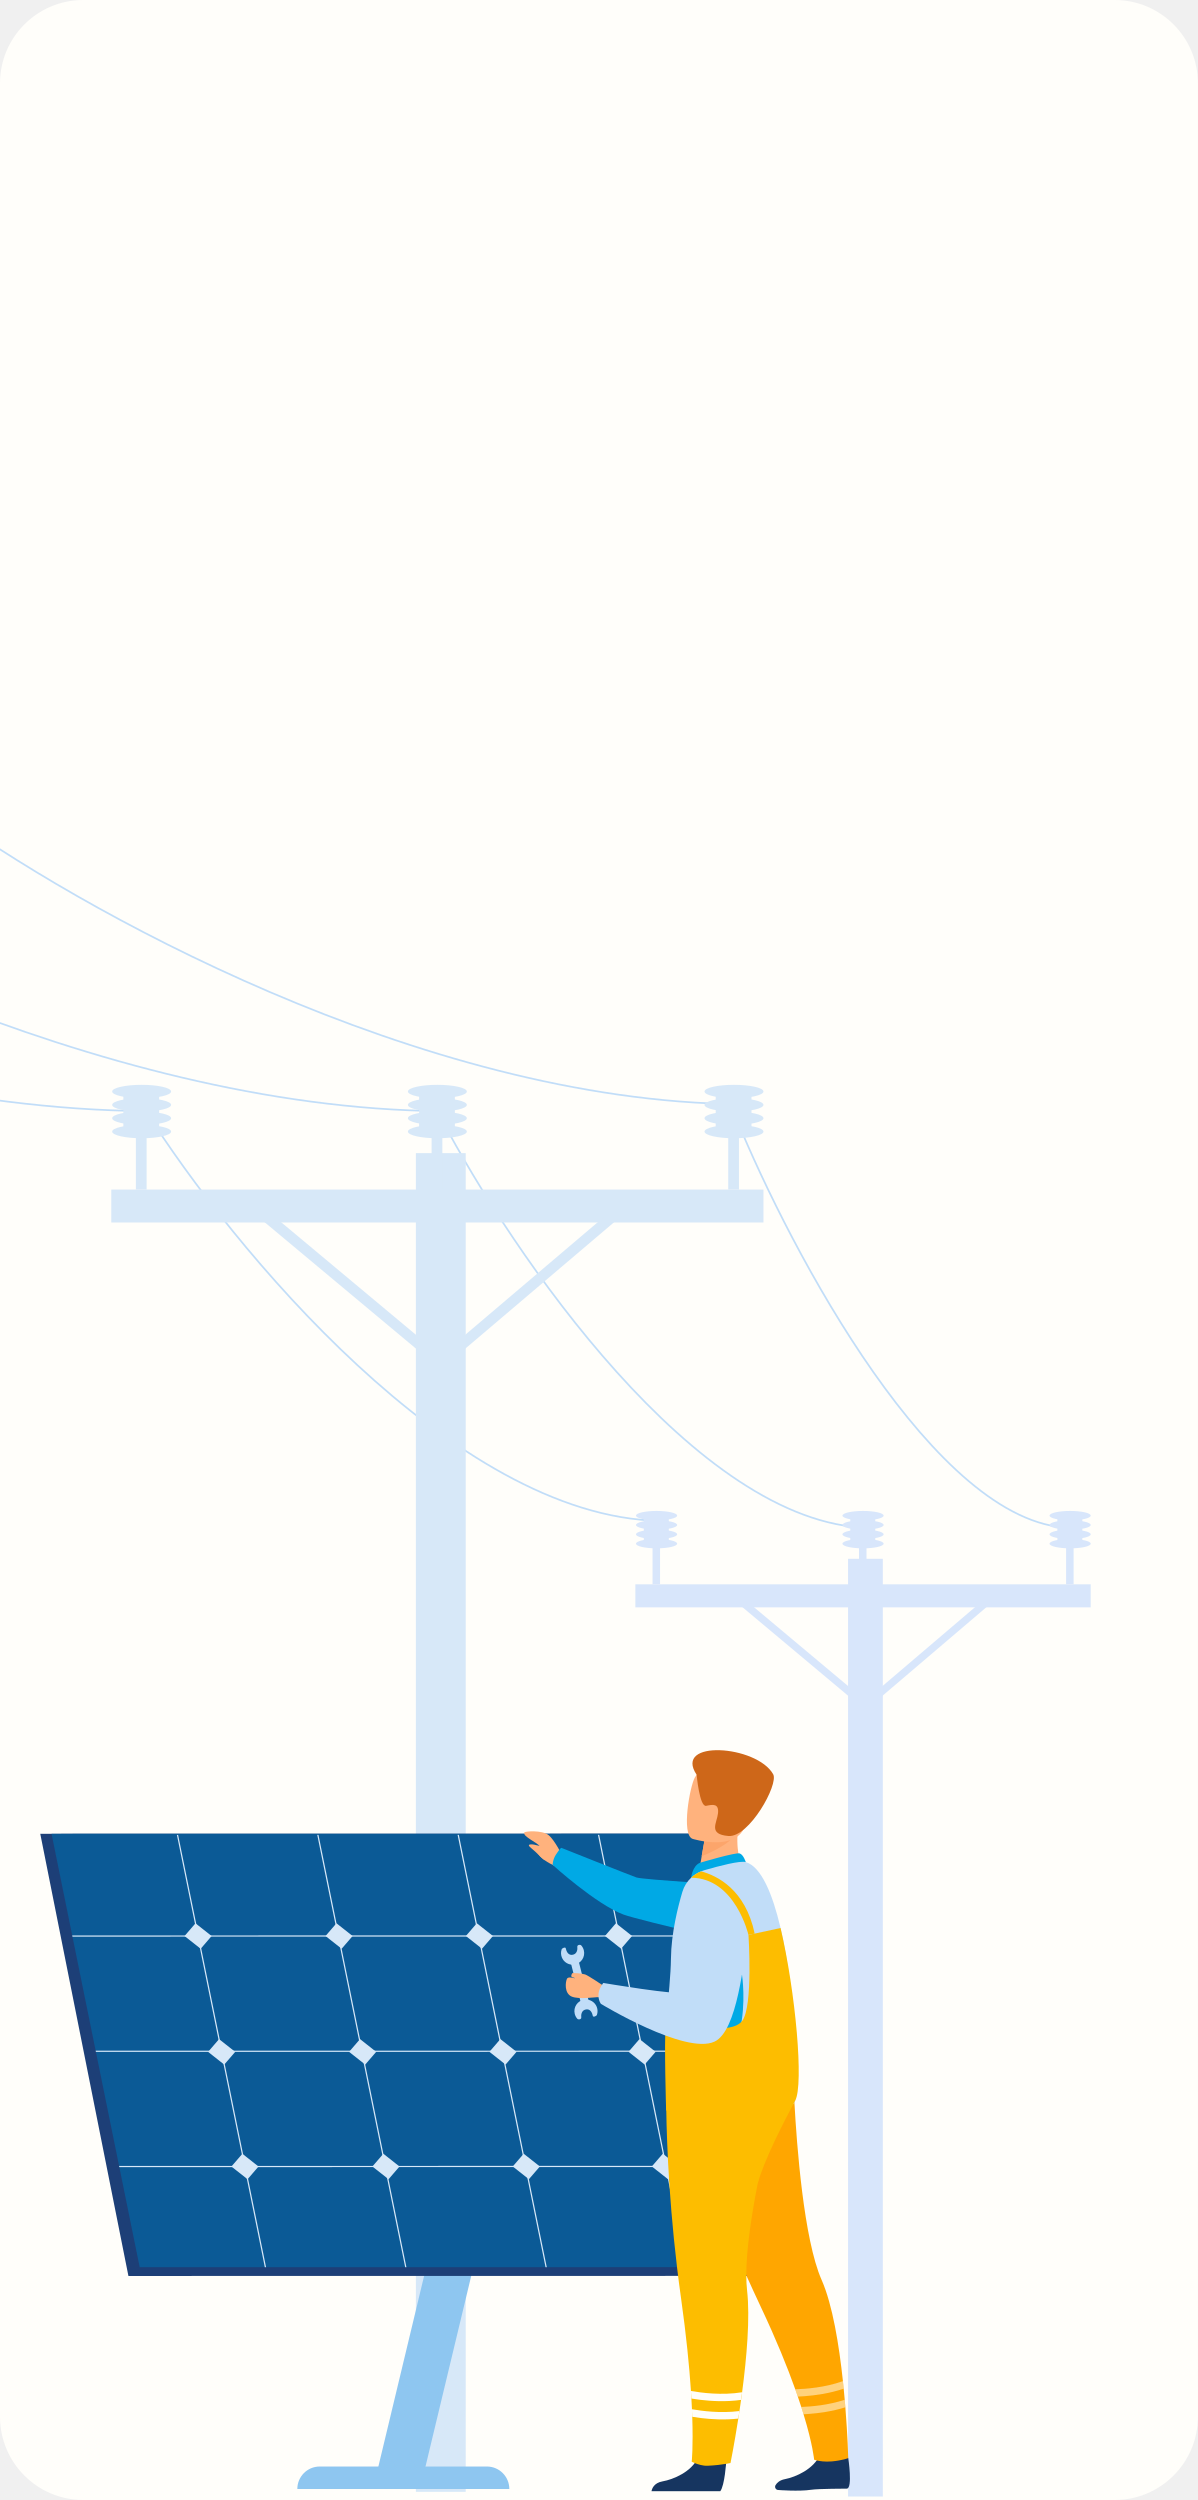
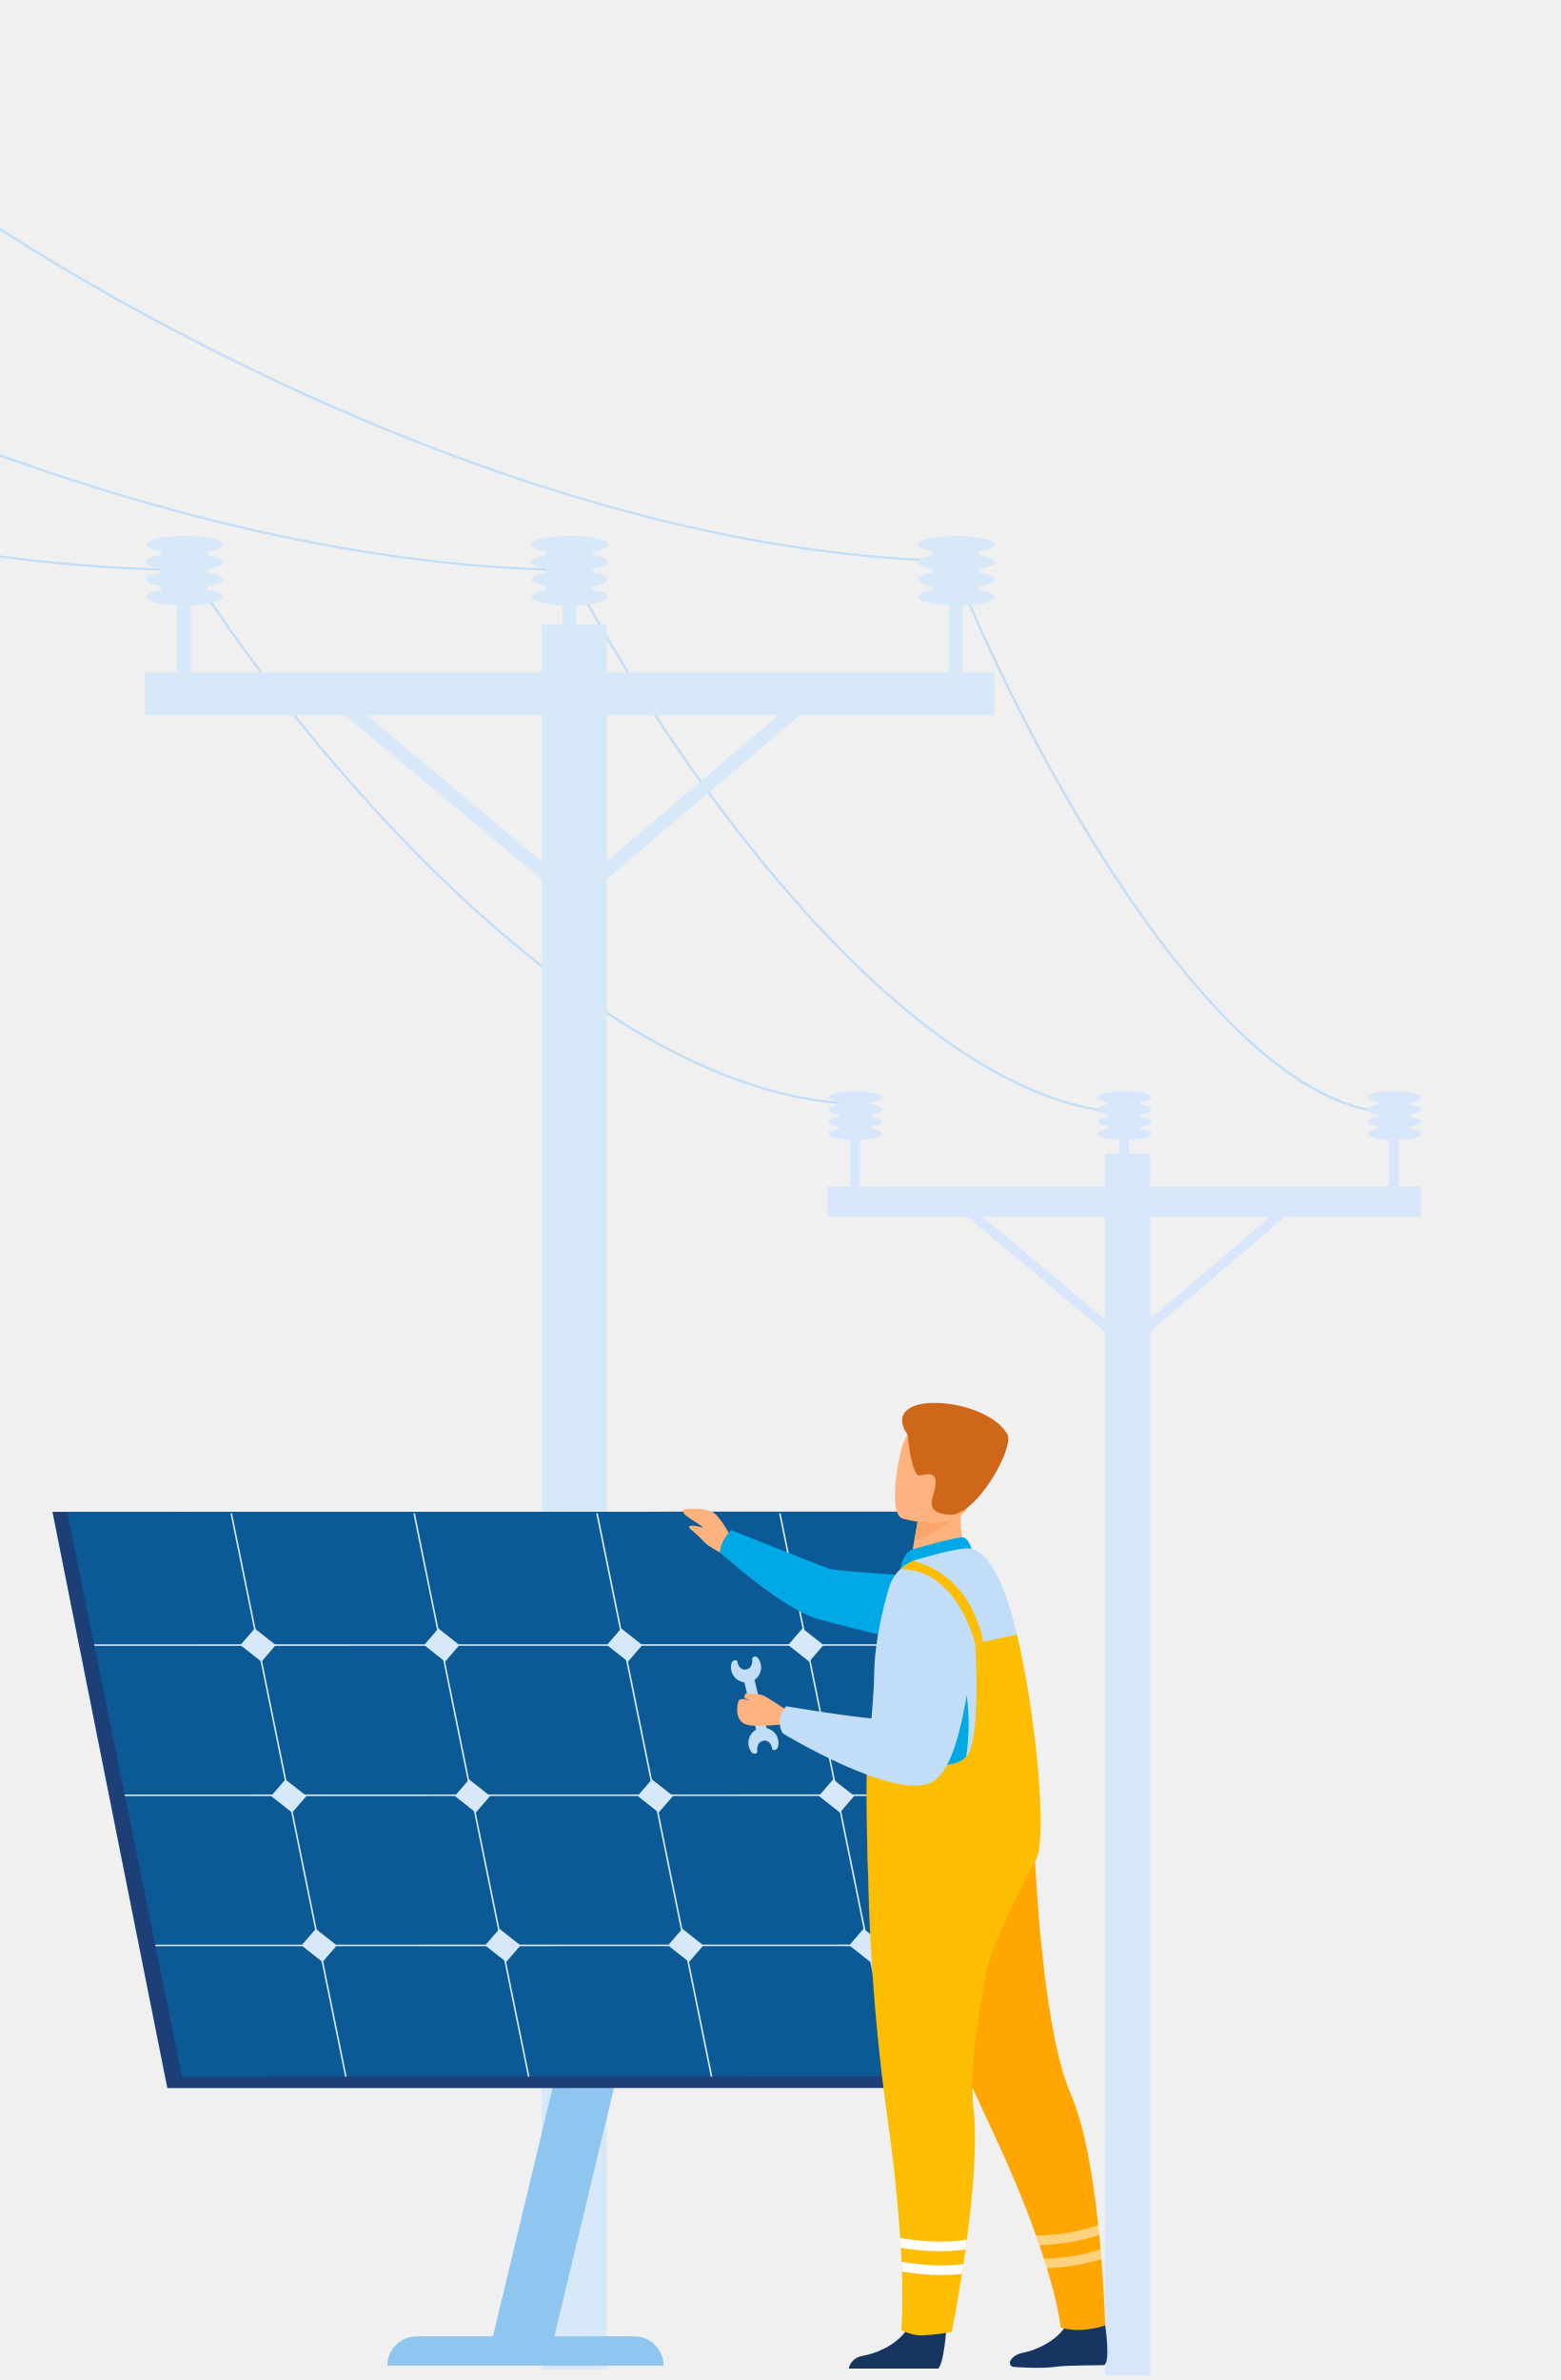
- <svg xmlns="http://www.w3.org/2000/svg" width="345" height="720" viewBox="0 0 345 720" fill="none">
-   <g clip-path="url(#clip0_1172_14686)">
-     <rect width="345" height="720" rx="24" fill="#FFFEFA" />
-     <g clip-path="url(#clip1_1172_14686)">
-       <path d="M-221 235C-177.333 263 -63.6 319.2 42 320" stroke="#C1DDF8" stroke-width="0.5" />
-       <path d="M42 320C66.573 358.871 130.575 436.889 190 438" stroke="#C1DDF8" stroke-width="0.5" />
-       <path d="M127 322C147.422 360.871 200.613 438.889 250 440" stroke="#C1DDF8" stroke-width="0.5" />
-       <path d="M212 322C227.939 360.871 269.454 438.889 308 440" stroke="#C1DDF8" stroke-width="0.5" />
-       <path d="M-120 235C-78.99 263 27.824 319.2 127 320" stroke="#C1DDF8" stroke-width="0.5" />
-       <path d="M-17 233C21.188 261 120.65 317.2 213 318" stroke="#C1DDF8" stroke-width="0.5" />
-       <path d="M134.128 332.104H119.775V717.651H134.128V332.104Z" fill="#D7E8F8" />
-       <path d="M219.876 342.6H32.047V352.079H219.876V342.6Z" fill="#D7E8F8" />
-       <path d="M42.227 321.611H39.131V342.6H42.227V321.611Z" fill="#D7E8F8" />
-       <path d="M32.306 325.894C32.306 324.832 36.106 323.971 40.792 323.971C45.478 323.971 49.279 324.832 49.279 325.894C49.279 326.956 45.478 327.818 40.792 327.818C36.106 327.818 32.306 326.956 32.306 325.894Z" fill="#D7E8F8" />
-       <path d="M32.306 322.048C32.306 320.986 36.106 320.125 40.792 320.125C45.478 320.125 49.279 320.986 49.279 322.048C49.279 323.11 45.478 323.971 40.792 323.971C36.106 323.971 32.306 323.11 32.306 322.048Z" fill="#D7E8F8" />
-       <path d="M40.792 320.125C45.479 320.125 49.279 319.264 49.279 318.202C49.279 317.14 45.479 316.279 40.792 316.279C36.105 316.279 32.306 317.14 32.306 318.202C32.306 319.264 36.105 320.125 40.792 320.125Z" fill="#D7E8F8" />
-       <path d="M32.306 314.352C32.306 313.29 36.106 312.429 40.792 312.429C45.478 312.429 49.279 313.29 49.279 314.352C49.279 315.414 45.478 316.275 40.792 316.275C36.106 316.275 32.306 315.414 32.306 314.352Z" fill="#D7E8F8" />
-       <path d="M45.826 313.488H35.529V326.577H45.826V313.488Z" fill="#D7E8F8" />
-       <path d="M127.398 321.611H124.302V342.6H127.398V321.611Z" fill="#D7E8F8" />
-       <path d="M117.474 325.894C117.474 324.832 121.274 323.971 125.96 323.971C130.646 323.971 134.447 324.832 134.447 325.894C134.447 326.956 130.646 327.818 125.96 327.818C121.274 327.818 117.474 326.956 117.474 325.894Z" fill="#D7E8F8" />
-       <path d="M117.474 322.048C117.474 320.986 121.274 320.125 125.96 320.125C130.646 320.125 134.447 320.986 134.447 322.048C134.447 323.11 130.646 323.971 125.96 323.971C121.274 323.971 117.474 323.11 117.474 322.048Z" fill="#D7E8F8" />
-       <path d="M125.963 320.125C130.65 320.125 134.45 319.264 134.45 318.202C134.45 317.14 130.65 316.279 125.963 316.279C121.276 316.279 117.477 317.14 117.477 318.202C117.477 319.264 121.276 320.125 125.963 320.125Z" fill="#D7E8F8" />
-       <path d="M117.474 314.352C117.474 313.29 121.274 312.429 125.96 312.429C130.646 312.429 134.447 313.29 134.447 314.352C134.447 315.414 130.646 316.275 125.96 316.275C121.274 316.275 117.474 315.414 117.474 314.352Z" fill="#D7E8F8" />
-       <path d="M130.997 313.488H120.7V326.577H130.997V313.488Z" fill="#D7E8F8" />
-       <path d="M212.824 321.611H209.728V342.6H212.824V321.611Z" fill="#D7E8F8" />
-       <path d="M202.903 325.894C202.903 324.832 206.703 323.971 211.389 323.971C216.076 323.971 219.876 324.832 219.876 325.894C219.876 326.956 216.076 327.818 211.389 327.818C206.703 327.818 202.903 326.956 202.903 325.894Z" fill="#D7E8F8" />
-       <path d="M202.903 322.048C202.903 320.986 206.703 320.125 211.389 320.125C216.076 320.125 219.876 320.986 219.876 322.048C219.876 323.11 216.076 323.971 211.389 323.971C206.703 323.971 202.903 323.11 202.903 322.048Z" fill="#D7E8F8" />
-       <path d="M202.903 318.202C202.903 317.14 206.703 316.279 211.389 316.279C216.076 316.279 219.876 317.14 219.876 318.202C219.876 319.264 216.076 320.125 211.389 320.125C206.703 320.125 202.903 319.264 202.903 318.202Z" fill="#D7E8F8" />
-       <path d="M202.903 314.352C202.903 313.29 206.703 312.429 211.389 312.429C216.076 312.429 219.876 313.29 219.876 314.352C219.876 315.414 216.076 316.275 211.389 316.275C206.703 316.275 202.903 315.414 202.903 314.352Z" fill="#D7E8F8" />
-       <path d="M216.423 313.488H206.126V326.577H216.423V313.488Z" fill="#D7E8F8" />
-       <path d="M126.961 394.388L73.747 349.942L75.71 347.607L126.945 390.401L179.005 346.178L180.985 348.497L126.961 394.388Z" fill="#D7E8F8" />
-       <path d="M254.256 448.932H244.236V719H254.256V448.932Z" fill="#D8E6FB" />
-       <path d="M314.12 456.28H182.987V462.92H314.12V456.28Z" fill="#D8E6FB" />
-       <path d="M190.093 441.58H187.932V456.283H190.093V441.58Z" fill="#D8E6FB" />
-       <path d="M189.092 445.924C192.366 445.924 195.019 445.322 195.019 444.578C195.019 443.835 192.366 443.232 189.092 443.232C185.819 443.232 183.166 443.835 183.166 444.578C183.166 445.322 185.819 445.924 189.092 445.924Z" fill="#D8E6FB" />
-       <path d="M183.166 441.886C183.166 441.143 185.818 440.541 189.092 440.541C192.367 440.541 195.019 441.143 195.019 441.886C195.019 442.63 192.367 443.232 189.092 443.232C185.818 443.232 183.166 442.63 183.166 441.886Z" fill="#D8E6FB" />
-       <path d="M183.166 439.192C183.166 438.448 185.818 437.846 189.092 437.846C192.367 437.846 195.019 438.448 195.019 439.192C195.019 439.935 192.367 440.537 189.092 440.537C185.818 440.537 183.166 439.935 183.166 439.192Z" fill="#D8E6FB" />
-       <path d="M183.166 436.497C183.166 435.753 185.818 435.151 189.092 435.151C192.367 435.151 195.019 435.753 195.019 436.497C195.019 437.24 192.367 437.842 189.092 437.842C185.818 437.842 183.166 437.24 183.166 436.497Z" fill="#D8E6FB" />
-       <path d="M192.609 435.891H185.42V445.06H192.609V435.891Z" fill="#D8E6FB" />
-       <path d="M249.556 441.58H247.395V456.283H249.556V441.58Z" fill="#D8E6FB" />
-       <path d="M242.629 444.578C242.629 443.835 245.281 443.232 248.555 443.232C251.829 443.232 254.482 443.835 254.482 444.578C254.482 445.321 251.829 445.924 248.555 445.924C245.281 445.924 242.629 445.321 242.629 444.578Z" fill="#D8E6FB" />
-       <path d="M242.629 441.886C242.629 441.143 245.281 440.541 248.555 440.541C251.829 440.541 254.482 441.143 254.482 441.886C254.482 442.63 251.829 443.232 248.555 443.232C245.281 443.232 242.629 442.63 242.629 441.886Z" fill="#D8E6FB" />
-       <path d="M242.629 439.192C242.629 438.448 245.281 437.846 248.555 437.846C251.829 437.846 254.482 438.448 254.482 439.192C254.482 439.935 251.829 440.537 248.555 440.537C245.281 440.537 242.629 439.935 242.629 439.192Z" fill="#D8E6FB" />
-       <path d="M242.629 436.497C242.629 435.753 245.281 435.151 248.555 435.151C251.829 435.151 254.482 435.753 254.482 436.497C254.482 437.24 251.829 437.842 248.555 437.842C245.281 437.842 242.629 437.24 242.629 436.497Z" fill="#D8E6FB" />
-       <path d="M252.072 435.891H244.883V445.06H252.072V435.891Z" fill="#D8E6FB" />
-       <path d="M309.198 441.58H307.036V456.283H309.198V441.58Z" fill="#D8E6FB" />
-       <path d="M302.27 444.578C302.27 443.835 304.923 443.232 308.197 443.232C311.471 443.232 314.123 443.835 314.123 444.578C314.123 445.321 311.471 445.924 308.197 445.924C304.923 445.924 302.27 445.321 302.27 444.578Z" fill="#D8E6FB" />
-       <path d="M302.27 441.886C302.27 441.143 304.923 440.541 308.197 440.541C311.471 440.541 314.123 441.143 314.123 441.886C314.123 442.63 311.471 443.232 308.197 443.232C304.923 443.232 302.27 442.63 302.27 441.886Z" fill="#D8E6FB" />
-       <path d="M302.27 439.192C302.27 438.448 304.923 437.846 308.197 437.846C311.471 437.846 314.123 438.448 314.123 439.192C314.123 439.935 311.471 440.537 308.197 440.537C304.923 440.537 302.27 439.935 302.27 439.192Z" fill="#D8E6FB" />
-       <path d="M302.27 436.497C302.27 435.753 304.923 435.151 308.197 435.151C311.471 435.151 314.123 435.753 314.123 436.497C314.123 437.24 311.471 437.842 308.197 437.842C304.923 437.842 302.27 437.24 302.27 436.497Z" fill="#D8E6FB" />
-       <path d="M311.713 435.891H304.524V445.06H311.713V435.891Z" fill="#D8E6FB" />
-       <path d="M249.254 492.561L212.1 461.424L213.471 459.788L249.241 489.768L285.587 458.79L286.971 460.413L249.254 492.561Z" fill="#D8E6FB" />
-       <path d="M108.127 713.875L121.74 713.706L153.537 581.158L139.924 581.327L108.127 713.875Z" fill="#8EC6F0" />
-       <path d="M85.632 716.825H146.686C146.686 713.25 143.791 710.354 140.218 710.354H92.098C88.524 710.354 85.629 713.25 85.629 716.825H85.632Z" fill="#8EC6F0" />
-       <path d="M226.674 655.456L220.808 626.041L220.795 625.98L201.281 528.1L11.594 528.126L36.986 655.482L73.017 655.475H73.355L113.677 655.472H113.802L153.948 655.466H154.223L194.28 655.459H194.644L226.674 655.456Z" fill="#1D3F77" />
-       <path d="M229.922 652.937L40.235 652.962L14.846 528.126L204.53 528.1L229.922 652.937Z" fill="#0B5A96" />
-       <path d="M76.629 652.959H76.266L50.944 528.458H51.304L76.629 652.959Z" fill="#D7E8F8" />
-       <path d="M117.05 652.953H116.687L91.365 528.451H91.728L117.05 652.953Z" fill="#D7E8F8" />
-       <path d="M157.471 652.946H157.108L131.785 528.445H132.149L157.471 652.946Z" fill="#D7E8F8" />
-       <path d="M197.892 652.943H197.529L172.206 528.442H172.57L197.892 652.943Z" fill="#D7E8F8" />
-       <path d="M210.555 557.726L20.871 557.755L20.801 557.413L210.485 557.385L210.555 557.726Z" fill="#D7E8F8" />
-       <path d="M217.307 590.917L27.62 590.943L27.553 590.601L217.237 590.576L217.307 590.917Z" fill="#D7E8F8" />
-       <path d="M224.056 624.105L34.372 624.134L34.302 623.793L223.986 623.764L224.056 624.105Z" fill="#D7E8F8" />
-       <path d="M57.795 561.247L53.143 557.579L56.3 553.908L60.951 557.576L57.795 561.247Z" fill="#D7E8F8" />
-       <path d="M64.579 594.607L59.928 590.939L63.087 587.269L67.738 590.936L64.579 594.607Z" fill="#D7E8F8" />
-       <path d="M98.397 561.24L93.746 557.573L96.902 553.902L101.553 557.573L98.397 561.24Z" fill="#D7E8F8" />
-       <path d="M105.181 594.601L100.53 590.933L103.689 587.262L108.341 590.933L105.181 594.601Z" fill="#D7E8F8" />
-       <path d="M138.818 561.237L134.167 557.566L137.323 553.896L141.974 557.566L138.818 561.237Z" fill="#D7E8F8" />
-       <path d="M178.876 561.231L174.224 557.56L177.384 553.892L182.035 557.56L178.876 561.231Z" fill="#D7E8F8" />
-       <path d="M71.296 627.626L66.644 623.959L69.801 620.288L74.452 623.955L71.296 627.626Z" fill="#D7E8F8" />
-       <path d="M111.899 627.62L107.247 623.952L110.407 620.281L115.055 623.952L111.899 627.62Z" fill="#D7E8F8" />
-       <path d="M152.319 627.616L147.668 623.946L150.827 620.275L155.479 623.946L152.319 627.616Z" fill="#D7E8F8" />
-       <path d="M192.377 627.61L187.726 623.939L190.885 620.272L195.536 623.939L192.377 627.61Z" fill="#D7E8F8" />
-       <path d="M185.66 594.591L181.008 590.92L184.168 587.253L188.819 590.92L185.66 594.591Z" fill="#D7E8F8" />
-       <path d="M145.602 594.598L140.951 590.927L144.11 587.256L148.762 590.927L145.602 594.598Z" fill="#D7E8F8" />
-       <path d="M166.591 564.545L164.349 565.108L167.332 576.996L169.574 576.433L166.591 564.545Z" fill="#C1DDF8" />
-       <path d="M166.267 560.644C166.267 560.644 166.267 560.644 166.267 560.654C166.379 561.572 166.114 562.558 165.247 562.883C164.09 563.317 163.305 562.564 163.012 561.397C163.012 561.39 162.939 561.1 162.935 561.094C162.837 560.686 161.893 561.02 161.756 561.416C161.51 562.127 161.504 562.934 161.804 563.712C162.352 565.135 163.838 566.012 165.349 565.804C167.354 565.53 168.62 563.594 168.142 561.687C168.008 561.154 167.753 560.682 167.415 560.3C167.086 559.926 166.2 560.15 166.267 560.644Z" fill="#C1DDF8" />
-       <path d="M167.405 581.053V581.043C167.294 580.125 167.558 579.139 168.422 578.814C169.579 578.38 170.364 579.133 170.657 580.3C170.657 580.306 170.73 580.597 170.733 580.603C170.832 581.011 171.776 580.676 171.913 580.281C172.158 579.57 172.165 578.763 171.865 577.984C171.317 576.562 169.831 575.685 168.32 575.892C166.315 576.167 165.049 578.102 165.527 580.01C165.661 580.542 165.916 581.014 166.254 581.397C166.583 581.77 167.469 581.547 167.402 581.053H167.405Z" fill="#C1DDF8" />
-       <path d="M162.068 534.667C162.068 534.667 159.798 529.95 157.956 528.486C156.113 527.022 151.194 527.38 151.006 527.753C150.422 528.914 154.953 530.719 155.475 531.784C155.998 532.849 153.827 532.741 155.495 534.591C156.904 536.153 160.273 537.643 160.273 537.643L162.068 534.664V534.667Z" fill="#FFB27D" />
-       <path d="M160.108 534.128C161.303 532.269 161.657 532.173 161.657 532.173C161.657 532.173 181.4 540.051 183.285 540.708C185.169 541.365 213.338 543.023 213.338 543.023L221.837 561.716C221.837 561.716 184.298 553.152 179.558 551.392C171.722 548.483 159.154 537.088 159.154 537.088C159.154 537.088 159.167 535.586 160.104 534.128H160.108Z" fill="#00A9E5" />
-       <path d="M157.152 533.296C157.13 533.273 157.879 532.282 156.916 531.143C156.209 530.304 156.053 531.902 154.844 531.5C153.84 531.168 151.146 530.767 152.89 532.173C154.494 533.468 156.078 535.206 156.671 535.611C157.264 536.016 157.152 533.299 157.152 533.299V533.296Z" fill="#FFB27D" />
-       <path d="M209.155 708.906C209.155 708.906 208.725 715.84 207.437 717.469H187.633C187.757 716.777 188.318 715.071 190.796 714.637C193.926 714.092 199.164 711.894 201.058 707.755C203.054 703.401 209.155 708.903 209.155 708.903V708.906Z" fill="#163560" />
-       <path d="M244.3 707.939C244.3 707.939 245.607 716.57 243.911 716.726C243.685 716.745 235.753 716.732 233.598 717.055C230.075 717.581 224.2 717.122 224.2 717.122C223.463 717.153 222.982 716.356 223.358 715.721C223.769 715.026 224.554 714.283 226.049 713.996C229.167 713.396 234.366 711.103 236.187 706.935C238.103 702.55 244.303 707.939 244.303 707.939H244.3Z" fill="#163560" />
-       <path d="M244.297 707.939C244.297 707.939 242.464 708.641 239.556 708.887C237.602 709.053 236.062 708.807 235.208 708.609C234.73 708.498 234.468 708.402 234.468 708.402C234.468 708.402 234.133 704.189 231.42 695.307C231.216 694.637 230.996 693.935 230.764 693.208C230.458 692.258 230.129 691.259 229.769 690.216C229.533 689.534 229.291 688.836 229.033 688.115C226.779 681.768 223.588 673.871 219.092 664.338C217.607 661.181 216.217 658.167 214.929 655.297C203.838 630.621 199.843 616.633 199.843 616.633L200.328 616.342L220.001 604.622L223.307 602.654H223.31L228.516 599.551C228.516 599.551 228.589 601.777 228.787 605.387C228.787 605.438 228.79 605.486 228.794 605.54C229.45 617.656 231.468 644.925 236.63 656.63C239.773 663.745 241.651 675.377 242.76 685.761C242.837 686.491 242.913 687.222 242.983 687.936C243.092 689.02 243.191 690.086 243.28 691.125C243.347 691.862 243.407 692.589 243.462 693.297C244.134 701.688 244.297 707.936 244.297 707.936V707.939Z" fill="#FFA600" />
-       <path d="M224.305 602.689C224.305 602.689 223.976 603.879 223.447 605.936C222.268 610.49 220.087 619.296 218.225 628.819C216.424 638.049 214.919 647.952 214.932 655.3C214.935 656.863 215.005 658.311 215.155 659.612C216.061 667.448 215.047 678.984 213.727 688.973C213.628 689.713 213.526 690.443 213.427 691.167C213.274 692.264 213.118 693.339 212.962 694.379C212.85 695.122 212.742 695.849 212.63 696.554C211.463 704.017 210.389 709.352 210.389 709.352C210.389 709.352 209.924 709.458 209.104 709.588C207.934 709.786 206.044 710.038 203.768 710.14C202.445 710.198 200.994 709.729 200.092 709.372C199.553 709.155 199.212 708.983 199.212 708.983C199.212 708.983 199.671 704.926 199.368 696.037C199.355 695.689 199.343 695.335 199.327 694.975L199.282 693.865C199.241 692.886 199.19 691.859 199.123 690.781C199.084 690.076 199.037 689.352 198.992 688.603C198.53 681.631 197.672 672.749 196.126 661.774C192.788 638.087 192.039 617.542 191.886 607.747C191.825 603.834 191.854 601.64 191.854 601.64L192.912 601.675L194.229 601.716L215.512 602.405L223.313 602.66H223.317L224.311 602.692L224.305 602.689Z" fill="#FDBD00" />
-       <path d="M213.912 538.472L208.639 542.379L201.016 540.775C201.122 540.079 201.625 537.2 202.084 534.587C202.113 534.434 202.139 534.281 202.164 534.128C202.556 531.908 202.894 529.998 202.894 529.998L210.013 526.448L212.669 525.125C212.662 525.173 212.461 527.59 212.436 527.941C211.939 534.208 213.912 538.469 213.912 538.469V538.472Z" fill="#FFB27D" />
-       <path d="M201.549 536.501C201.715 536.431 211.916 533.42 213.026 533.784C214.135 534.15 214.789 536.294 214.789 536.294L199.04 540.781C199.04 540.781 199.416 537.397 201.549 536.498V536.501Z" fill="#00A9E5" />
-       <path d="M229.017 604.969C227.292 612.86 191.242 588.101 191.723 583.285C191.777 582.756 191.828 582.223 191.883 581.694C192.549 574.99 193.187 568.429 193.231 564.146C193.266 560.434 193.776 556.635 194.459 553.184C195.083 549.998 195.855 547.109 196.524 544.857C196.996 543.272 197.876 541.875 199.043 540.778C199.872 539.997 200.844 539.371 201.919 538.944C202.209 538.82 202.508 538.718 202.811 538.631C207.153 537.372 213.16 535.812 214.789 536.287C219.201 537.585 222.478 545.355 224.799 555.257C229.141 573.794 230.145 599.822 229.017 604.963V604.969Z" fill="#C1DDF8" />
-       <path d="M211.9 528.056C210.338 531.047 204.514 533.637 202.084 534.587C202.113 534.434 202.139 534.281 202.164 534.128C202.556 531.908 202.894 529.998 202.894 529.998L210.013 526.448C211.585 526.423 212.544 526.821 211.9 528.052V528.056Z" fill="#FCA56B" />
-       <path d="M199.435 529.583C199.435 529.583 212.276 533.592 214.648 525.552C217.02 517.512 220.275 512.616 212.174 509.717C204.074 506.818 201.571 509.414 200.127 511.905C198.683 514.396 196.155 528.333 199.435 529.583Z" fill="#FFB27D" />
-       <path d="M200.634 511.13C200.634 511.13 201.453 520.484 203.385 520.079C205.32 519.674 207.074 519.371 206.79 522.191C206.506 525.01 203.825 528.266 209.783 528.767C215.742 529.264 224.311 513.889 222.673 510.98C217.948 502.579 193.802 500.886 200.631 511.133L200.634 511.13Z" fill="#CE6719" />
-       <path d="M192.81 601.636C196.381 602.928 192.75 598.087 192.81 597.079C193.088 592.643 191.347 587.036 191.883 581.697L213.686 568.659C213.686 568.659 218.86 601.432 192.81 601.64V601.636Z" fill="#00A9E5" />
-       <path d="M229.017 604.969C219.708 622.227 218.228 628.816 218.228 628.816C210.128 627.891 196.247 611.96 191.844 607.706C191.844 607.706 191.245 588.101 191.726 583.285L198.456 583.09C198.456 583.09 210.619 586.175 213.772 581.99C216.925 577.806 215.56 557.263 215.56 557.263L224.802 555.264C229.144 573.8 231.519 600.338 229.02 604.969H229.017Z" fill="#FDBD00" />
-       <path d="M173.787 571.899C173.787 571.899 169.356 568.901 168.518 568.64C167.676 568.378 164.922 568.094 164.794 568.311C164.667 568.528 164.29 569.195 164.769 569.418C165.25 569.644 165.849 569.565 165.671 569.721C165.492 569.877 163.678 569.016 163.261 569.941C162.843 570.866 162.476 574.03 164.6 574.99C166.726 575.95 171.97 575.082 172.35 575.191C175.557 576.122 173.787 571.896 173.787 571.896V571.899Z" fill="#FFB27D" />
-       <path d="M173.746 571.089C173.746 571.089 195.37 574.766 197.286 573.835C200.344 572.346 196.1 550.397 196.1 550.397C196.1 550.397 195.919 545.421 201.727 544.248C206.774 543.227 211.645 547.01 211.645 547.01C211.645 547.01 216.073 550.974 215.509 555.372C214.256 565.119 212.305 584.943 205.789 587.983C197.385 591.903 173.064 577.114 173.064 577.114C173.064 577.114 172.254 576.122 172.369 574.278C172.471 572.655 173.752 571.089 173.752 571.089H173.746Z" fill="#C1DDF8" />
-       <path d="M217.345 556.874L215.554 557.26C215.554 557.26 211.766 540.861 199.04 540.781C199.869 540 200.841 539.375 201.915 538.947C206.579 540.197 214.677 544.184 217.345 556.871V556.874Z" fill="#FDBD00" />
-       <path d="M213.724 688.973C213.625 689.713 213.523 690.443 213.424 691.167C209.06 691.783 204.804 691.527 201.635 691.145C200.688 691.03 199.84 690.899 199.116 690.778C199.078 690.073 199.03 689.349 198.986 688.6C202.021 689.132 207.858 689.92 213.721 688.973H213.724Z" fill="#FFFEFA" />
-       <path d="M199.276 693.862L199.32 694.972L199.362 696.034C200.089 696.152 200.937 696.28 201.89 696.401C204.801 696.755 208.636 697 212.624 696.554C212.736 695.849 212.844 695.122 212.956 694.379C207.469 695.084 202.145 694.36 199.273 693.862H199.276Z" fill="#FFFEFA" />
+ <svg xmlns="http://www.w3.org/2000/svg" width="345" height="526" viewBox="0 0 345 526" fill="none">
+   <g clip-path="url(#clip0_1373_2417)">
+     <g clip-path="url(#clip1_1373_2417)">
+       <path d="M-221 41C-177.333 69 -63.6 125.2 42 126" stroke="#C1DDF8" stroke-width="0.5" />
+       <path d="M42 126C66.573 164.871 130.575 242.889 190 244" stroke="#C1DDF8" stroke-width="0.5" />
+       <path d="M127 128C147.422 166.871 200.613 244.889 250 246" stroke="#C1DDF8" stroke-width="0.5" />
+       <path d="M212 128C227.939 166.871 269.454 244.889 308 246" stroke="#C1DDF8" stroke-width="0.5" />
+       <path d="M-120 41C-78.99 69 27.824 125.2 127 126" stroke="#C1DDF8" stroke-width="0.5" />
+       <path d="M-17 39C21.188 67 120.65 123.2 213 124" stroke="#C1DDF8" stroke-width="0.5" />
+       <path d="M134.128 138.104H119.775V523.651H134.128V138.104Z" fill="#D7E8F8" />
+       <path d="M219.876 148.6H32.047V158.079H219.876V148.6Z" fill="#D7E8F8" />
+       <path d="M42.227 127.611H39.131V148.6H42.227V127.611Z" fill="#D7E8F8" />
+       <path d="M32.306 131.894C32.306 130.832 36.106 129.971 40.792 129.971C45.479 129.971 49.279 130.832 49.279 131.894C49.279 132.956 45.479 133.818 40.792 133.818C36.106 133.818 32.306 132.956 32.306 131.894Z" fill="#D7E8F8" />
+       <path d="M32.306 128.048C32.306 126.986 36.106 126.125 40.792 126.125C45.479 126.125 49.279 126.986 49.279 128.048C49.279 129.11 45.479 129.971 40.792 129.971C36.106 129.971 32.306 129.11 32.306 128.048Z" fill="#D7E8F8" />
+       <path d="M40.792 126.125C45.479 126.125 49.279 125.264 49.279 124.202C49.279 123.14 45.479 122.279 40.792 122.279C36.105 122.279 32.306 123.14 32.306 124.202C32.306 125.264 36.105 126.125 40.792 126.125Z" fill="#D7E8F8" />
+       <path d="M32.306 120.352C32.306 119.29 36.106 118.429 40.792 118.429C45.479 118.429 49.279 119.29 49.279 120.352C49.279 121.414 45.479 122.275 40.792 122.275C36.106 122.275 32.306 121.414 32.306 120.352Z" fill="#D7E8F8" />
+       <path d="M45.826 119.488H35.529V132.577H45.826V119.488Z" fill="#D7E8F8" />
+       <path d="M127.398 127.611H124.302V148.6H127.398V127.611Z" fill="#D7E8F8" />
+       <path d="M117.474 131.894C117.474 130.832 121.274 129.971 125.96 129.971C130.647 129.971 134.447 130.832 134.447 131.894C134.447 132.956 130.647 133.818 125.96 133.818C121.274 133.818 117.474 132.956 117.474 131.894Z" fill="#D7E8F8" />
+       <path d="M117.474 128.048C117.474 126.986 121.274 126.125 125.96 126.125C130.647 126.125 134.447 126.986 134.447 128.048C134.447 129.11 130.647 129.971 125.96 129.971C121.274 129.971 117.474 129.11 117.474 128.048Z" fill="#D7E8F8" />
+       <path d="M125.963 126.125C130.65 126.125 134.45 125.264 134.45 124.202C134.45 123.14 130.65 122.279 125.963 122.279C121.276 122.279 117.477 123.14 117.477 124.202C117.477 125.264 121.276 126.125 125.963 126.125Z" fill="#D7E8F8" />
+       <path d="M117.474 120.352C117.474 119.29 121.274 118.429 125.96 118.429C130.647 118.429 134.447 119.29 134.447 120.352C134.447 121.414 130.647 122.275 125.96 122.275C121.274 122.275 117.474 121.414 117.474 120.352Z" fill="#D7E8F8" />
+       <path d="M130.997 119.488H120.7V132.577H130.997V119.488Z" fill="#D7E8F8" />
+       <path d="M212.824 127.611H209.729V148.6H212.824V127.611Z" fill="#D7E8F8" />
+       <path d="M202.903 131.894C202.903 130.832 206.703 129.971 211.389 129.971C216.076 129.971 219.876 130.832 219.876 131.894C219.876 132.956 216.076 133.818 211.389 133.818C206.703 133.818 202.903 132.956 202.903 131.894Z" fill="#D7E8F8" />
+       <path d="M202.903 128.048C202.903 126.986 206.703 126.125 211.389 126.125C216.076 126.125 219.876 126.986 219.876 128.048C219.876 129.11 216.076 129.971 211.389 129.971C206.703 129.971 202.903 129.11 202.903 128.048Z" fill="#D7E8F8" />
+       <path d="M202.903 124.202C202.903 123.14 206.703 122.279 211.389 122.279C216.076 122.279 219.876 123.14 219.876 124.202C219.876 125.264 216.076 126.125 211.389 126.125C206.703 126.125 202.903 125.264 202.903 124.202Z" fill="#D7E8F8" />
+       <path d="M202.903 120.352C202.903 119.29 206.703 118.429 211.389 118.429C216.076 118.429 219.876 119.29 219.876 120.352C219.876 121.414 216.076 122.275 211.389 122.275C206.703 122.275 202.903 121.414 202.903 120.352Z" fill="#D7E8F8" />
+       <path d="M216.423 119.488H206.126V132.577H216.423V119.488Z" fill="#D7E8F8" />
+       <path d="M126.961 200.388L73.747 155.942L75.71 153.607L126.945 196.401L179.005 152.178L180.985 154.497L126.961 200.388Z" fill="#D7E8F8" />
+       <path d="M254.255 254.932H244.235V525H254.255V254.932Z" fill="#D8E6FB" />
+       <path d="M314.12 262.28H182.987V268.92H314.12V262.28Z" fill="#D8E6FB" />
+       <path d="M190.094 247.58H187.932V262.283H190.094V247.58Z" fill="#D8E6FB" />
+       <path d="M189.093 251.924C192.366 251.924 195.019 251.322 195.019 250.578C195.019 249.835 192.366 249.232 189.093 249.232C185.819 249.232 183.166 249.835 183.166 250.578C183.166 251.322 185.819 251.924 189.093 251.924Z" fill="#D8E6FB" />
+       <path d="M183.166 247.886C183.166 247.143 185.818 246.541 189.093 246.541C192.367 246.541 195.019 247.143 195.019 247.886C195.019 248.63 192.367 249.232 189.093 249.232C185.818 249.232 183.166 248.63 183.166 247.886Z" fill="#D8E6FB" />
+       <path d="M183.166 245.192C183.166 244.448 185.818 243.846 189.093 243.846C192.367 243.846 195.019 244.448 195.019 245.192C195.019 245.935 192.367 246.537 189.093 246.537C185.818 246.537 183.166 245.935 183.166 245.192Z" fill="#D8E6FB" />
+       <path d="M183.166 242.497C183.166 241.753 185.818 241.151 189.093 241.151C192.367 241.151 195.019 241.753 195.019 242.497C195.019 243.24 192.367 243.842 189.093 243.842C185.818 243.842 183.166 243.24 183.166 242.497Z" fill="#D8E6FB" />
+       <path d="M192.609 241.891H185.42V251.06H192.609V241.891Z" fill="#D8E6FB" />
+       <path d="M249.557 247.58H247.395V262.283H249.557V247.58Z" fill="#D8E6FB" />
+       <path d="M242.629 250.578C242.629 249.835 245.281 249.232 248.555 249.232C251.83 249.232 254.482 249.835 254.482 250.578C254.482 251.321 251.83 251.924 248.555 251.924C245.281 251.924 242.629 251.321 242.629 250.578Z" fill="#D8E6FB" />
+       <path d="M242.629 247.886C242.629 247.143 245.281 246.541 248.555 246.541C251.83 246.541 254.482 247.143 254.482 247.886C254.482 248.63 251.83 249.232 248.555 249.232C245.281 249.232 242.629 248.63 242.629 247.886Z" fill="#D8E6FB" />
+       <path d="M242.629 245.192C242.629 244.448 245.281 243.846 248.555 243.846C251.83 243.846 254.482 244.448 254.482 245.192C254.482 245.935 251.83 246.537 248.555 246.537C245.281 246.537 242.629 245.935 242.629 245.192Z" fill="#D8E6FB" />
+       <path d="M242.629 242.497C242.629 241.753 245.281 241.151 248.555 241.151C251.83 241.151 254.482 241.753 254.482 242.497C254.482 243.24 251.83 243.842 248.555 243.842C245.281 243.842 242.629 243.24 242.629 242.497Z" fill="#D8E6FB" />
+       <path d="M252.072 241.891H244.883V251.06H252.072V241.891Z" fill="#D8E6FB" />
+       <path d="M309.198 247.58H307.037V262.283H309.198V247.58Z" fill="#D8E6FB" />
+       <path d="M302.271 250.578C302.271 249.835 304.923 249.232 308.197 249.232C311.471 249.232 314.124 249.835 314.124 250.578C314.124 251.321 311.471 251.924 308.197 251.924C304.923 251.924 302.271 251.321 302.271 250.578Z" fill="#D8E6FB" />
+       <path d="M302.271 247.886C302.271 247.143 304.923 246.541 308.197 246.541C311.471 246.541 314.124 247.143 314.124 247.886C314.124 248.63 311.471 249.232 308.197 249.232C304.923 249.232 302.271 248.63 302.271 247.886Z" fill="#D8E6FB" />
+       <path d="M302.271 245.192C302.271 244.448 304.923 243.846 308.197 243.846C311.471 243.846 314.124 244.448 314.124 245.192C314.124 245.935 311.471 246.537 308.197 246.537C304.923 246.537 302.271 245.935 302.271 245.192Z" fill="#D8E6FB" />
+       <path d="M302.271 242.497C302.271 241.753 304.923 241.151 308.197 241.151C311.471 241.151 314.124 241.753 314.124 242.497C314.124 243.24 311.471 243.842 308.197 243.842C304.923 243.842 302.271 243.24 302.271 242.497Z" fill="#D8E6FB" />
+       <path d="M311.713 241.891H304.524V251.06H311.713V241.891Z" fill="#D8E6FB" />
+       <path d="M249.253 298.561L212.1 267.424L213.471 265.788L249.241 295.768L285.587 264.79L286.971 266.413L249.253 298.561Z" fill="#D8E6FB" />
+       <path d="M108.127 519.875L121.74 519.706L153.537 387.158L139.924 387.327L108.127 519.875Z" fill="#8EC6F0" />
+       <path d="M85.632 522.825H146.686C146.686 519.25 143.791 516.354 140.218 516.354H92.098C88.524 516.354 85.629 519.25 85.629 522.825H85.632Z" fill="#8EC6F0" />
+       <path d="M226.674 461.456L220.808 432.041L220.795 431.98L201.281 334.1L11.594 334.126L36.986 461.482L73.017 461.475H73.355L113.677 461.472H113.802L153.948 461.466H154.223L194.28 461.459H194.644L226.674 461.456Z" fill="#1D3F77" />
+       <path d="M229.922 458.937L40.235 458.962L14.845 334.126L204.53 334.1L229.922 458.937Z" fill="#0B5A96" />
+       <path d="M76.629 458.959H76.266L50.944 334.458H51.304L76.629 458.959Z" fill="#D7E8F8" />
+       <path d="M117.05 458.953H116.687L91.365 334.451H91.728L117.05 458.953Z" fill="#D7E8F8" />
+       <path d="M157.471 458.946H157.108L131.785 334.445H132.149L157.471 458.946Z" fill="#D7E8F8" />
+       <path d="M197.892 458.943H197.529L172.206 334.442H172.569L197.892 458.943Z" fill="#D7E8F8" />
+       <path d="M210.555 363.726L20.871 363.755L20.801 363.413L210.485 363.385L210.555 363.726Z" fill="#D7E8F8" />
+       <path d="M217.307 396.917L27.62 396.943L27.553 396.601L217.237 396.576L217.307 396.917Z" fill="#D7E8F8" />
+       <path d="M224.056 430.105L34.372 430.134L34.302 429.793L223.986 429.764L224.056 430.105Z" fill="#D7E8F8" />
+       <path d="M57.794 367.247L53.143 363.579L56.299 359.908L60.95 363.576L57.794 367.247Z" fill="#D7E8F8" />
+       <path d="M64.579 400.607L59.927 396.939L63.087 393.269L67.738 396.936L64.579 400.607Z" fill="#D7E8F8" />
+       <path d="M98.397 367.24L93.746 363.573L96.902 359.902L101.553 363.573L98.397 367.24Z" fill="#D7E8F8" />
+       <path d="M105.181 400.601L100.53 396.933L103.689 393.262L108.34 396.933L105.181 400.601Z" fill="#D7E8F8" />
+       <path d="M138.818 367.237L134.167 363.566L137.323 359.896L141.974 363.566L138.818 367.237Z" fill="#D7E8F8" />
+       <path d="M178.875 367.231L174.224 363.56L177.383 359.892L182.035 363.56L178.875 367.231Z" fill="#D7E8F8" />
+       <path d="M71.296 433.626L66.644 429.959L69.8 426.288L74.452 429.955L71.296 433.626Z" fill="#D7E8F8" />
+       <path d="M111.898 433.62L107.247 429.952L110.406 426.281L115.055 429.952L111.898 433.62Z" fill="#D7E8F8" />
+       <path d="M152.319 433.616L147.668 429.946L150.827 426.275L155.479 429.946L152.319 433.616Z" fill="#D7E8F8" />
+       <path d="M192.377 433.61L187.726 429.939L190.885 426.272L195.536 429.939L192.377 433.61Z" fill="#D7E8F8" />
+       <path d="M185.66 400.591L181.008 396.92L184.168 393.253L188.819 396.92L185.66 400.591Z" fill="#D7E8F8" />
+       <path d="M145.602 400.598L140.951 396.927L144.11 393.256L148.761 396.927L145.602 400.598Z" fill="#D7E8F8" />
+       <path d="M166.591 370.545L164.35 371.108L167.332 382.996L169.574 382.433L166.591 370.545Z" fill="#C1DDF8" />
+       <path d="M166.267 366.644C166.267 366.644 166.267 366.644 166.267 366.654C166.379 367.572 166.114 368.558 165.247 368.883C164.09 369.317 163.305 368.564 163.012 367.397C163.012 367.39 162.939 367.1 162.936 367.094C162.837 366.686 161.893 367.02 161.756 367.416C161.511 368.127 161.504 368.934 161.804 369.712C162.352 371.135 163.838 372.012 165.349 371.804C167.354 371.53 168.62 369.594 168.142 367.687C168.008 367.154 167.753 366.682 167.415 366.3C167.086 365.926 166.2 366.15 166.267 366.644Z" fill="#C1DDF8" />
+       <path d="M167.405 387.053V387.043C167.294 386.125 167.558 385.139 168.422 384.814C169.579 384.38 170.364 385.133 170.657 386.3C170.657 386.306 170.73 386.597 170.733 386.603C170.832 387.011 171.776 386.676 171.913 386.281C172.158 385.57 172.165 384.763 171.865 383.984C171.317 382.562 169.831 381.685 168.32 381.892C166.315 382.167 165.049 384.102 165.527 386.01C165.661 386.542 165.916 387.014 166.254 387.397C166.583 387.77 167.469 387.547 167.402 387.053H167.405Z" fill="#C1DDF8" />
+       <path d="M162.068 340.667C162.068 340.667 159.798 335.95 157.956 334.486C156.113 333.022 151.194 333.38 151.006 333.753C150.422 334.914 154.953 336.719 155.475 337.784C155.998 338.849 153.827 338.741 155.495 340.591C156.904 342.153 160.273 343.643 160.273 343.643L162.068 340.664V340.667Z" fill="#FFB27D" />
+       <path d="M160.108 340.128C161.303 338.269 161.657 338.173 161.657 338.173C161.657 338.173 181.4 346.051 183.284 346.708C185.169 347.365 213.338 349.023 213.338 349.023L221.837 367.716C221.837 367.716 184.298 359.152 179.558 357.392C171.721 354.483 159.154 343.088 159.154 343.088C159.154 343.088 159.167 341.586 160.104 340.128H160.108Z" fill="#00A9E5" />
+       <path d="M157.153 339.296C157.13 339.273 157.879 338.282 156.917 337.143C156.209 336.304 156.053 337.902 154.844 337.5C153.84 337.168 151.146 336.767 152.89 338.173C154.494 339.468 156.078 341.206 156.671 341.611C157.264 342.016 157.153 339.299 157.153 339.299V339.296Z" fill="#FFB27D" />
+       <path d="M209.155 514.906C209.155 514.906 208.725 521.84 207.437 523.469H187.633C187.757 522.777 188.318 521.071 190.795 520.637C193.926 520.092 199.164 517.894 201.058 513.755C203.053 509.401 209.155 514.903 209.155 514.903V514.906Z" fill="#163560" />
+       <path d="M244.3 513.939C244.3 513.939 245.607 522.57 243.911 522.726C243.685 522.745 235.753 522.732 233.598 523.055C230.075 523.581 224.2 523.122 224.2 523.122C223.463 523.153 222.982 522.356 223.358 521.721C223.769 521.026 224.554 520.283 226.049 519.996C229.167 519.396 234.366 517.103 236.187 512.935C238.103 508.55 244.303 513.939 244.303 513.939H244.3Z" fill="#163560" />
+       <path d="M244.297 513.939C244.297 513.939 242.464 514.641 239.556 514.887C237.602 515.053 236.062 514.807 235.208 514.609C234.73 514.498 234.468 514.402 234.468 514.402C234.468 514.402 234.134 510.189 231.421 501.307C231.217 500.637 230.997 499.935 230.764 499.208C230.458 498.258 230.129 497.259 229.769 496.216C229.533 495.534 229.291 494.836 229.033 494.115C226.779 487.768 223.588 479.871 219.093 470.338C217.607 467.181 216.217 464.167 214.929 461.297C203.838 436.621 199.843 422.633 199.843 422.633L200.328 422.342L220.001 410.622L223.307 408.654H223.31L228.516 405.551C228.516 405.551 228.59 407.777 228.787 411.387C228.787 411.438 228.79 411.486 228.794 411.54C229.45 423.656 231.468 450.925 236.63 462.63C239.773 469.745 241.651 481.377 242.76 491.761C242.837 492.491 242.913 493.222 242.984 493.936C243.092 495.02 243.191 496.086 243.28 497.125C243.347 497.862 243.408 498.589 243.462 499.297C244.134 507.688 244.297 513.936 244.297 513.936V513.939Z" fill="#FFA600" />
+       <path d="M224.305 408.689C224.305 408.689 223.976 409.879 223.447 411.936C222.268 416.49 220.087 425.296 218.225 434.819C216.424 444.049 214.919 453.952 214.932 461.3C214.935 462.863 215.005 464.311 215.155 465.612C216.061 473.448 215.047 484.984 213.727 494.973C213.628 495.713 213.526 496.443 213.427 497.167C213.274 498.264 213.118 499.339 212.962 500.379C212.85 501.122 212.742 501.849 212.63 502.554C211.463 510.017 210.389 515.352 210.389 515.352C210.389 515.352 209.924 515.458 209.104 515.588C207.934 515.786 206.044 516.038 203.768 516.14C202.445 516.198 200.994 515.729 200.092 515.372C199.553 515.155 199.212 514.983 199.212 514.983C199.212 514.983 199.671 510.926 199.368 502.037C199.355 501.689 199.343 501.335 199.327 500.975L199.282 499.865C199.241 498.886 199.19 497.859 199.123 496.781C199.084 496.076 199.037 495.352 198.992 494.603C198.53 487.631 197.672 478.749 196.126 467.774C192.788 444.087 192.039 423.542 191.886 413.747C191.825 409.834 191.854 407.64 191.854 407.64L192.912 407.675L194.229 407.716L215.512 408.405L223.313 408.66H223.317L224.311 408.692L224.305 408.689Z" fill="#FDBD00" />
+       <path d="M213.912 344.472L208.639 348.379L201.016 346.775C201.121 346.079 201.625 343.2 202.084 340.587C202.113 340.434 202.138 340.281 202.164 340.128C202.556 337.908 202.894 335.998 202.894 335.998L210.013 332.448L212.668 331.125C212.662 331.173 212.461 333.59 212.436 333.941C211.938 340.208 213.912 344.469 213.912 344.469V344.472Z" fill="#FFB27D" />
+       <path d="M201.549 342.501C201.714 342.431 211.916 339.42 213.025 339.784C214.135 340.15 214.788 342.294 214.788 342.294L199.04 346.781C199.04 346.781 199.416 343.397 201.549 342.498V342.501Z" fill="#00A9E5" />
+       <path d="M229.017 410.969C227.292 418.86 191.242 394.101 191.723 389.285C191.777 388.756 191.828 388.223 191.882 387.694C192.549 380.99 193.186 374.429 193.231 370.146C193.266 366.434 193.776 362.635 194.458 359.184C195.083 355.998 195.855 353.109 196.524 350.857C196.996 349.272 197.876 347.875 199.043 346.778C199.872 345.997 200.844 345.371 201.918 344.944C202.208 344.82 202.508 344.718 202.811 344.631C207.153 343.372 213.159 341.812 214.788 342.287C219.201 343.585 222.478 351.355 224.799 361.257C229.141 379.794 230.145 405.822 229.017 410.963V410.969Z" fill="#C1DDF8" />
+       <path d="M211.9 334.056C210.338 337.047 204.514 339.637 202.084 340.587C202.113 340.434 202.139 340.281 202.164 340.128C202.556 337.908 202.894 335.998 202.894 335.998L210.013 332.448C211.585 332.423 212.544 332.821 211.9 334.052V334.056Z" fill="#FCA56B" />
+       <path d="M199.435 335.583C199.435 335.583 212.277 339.592 214.648 331.552C217.02 323.512 220.275 318.616 212.175 315.717C204.074 312.818 201.571 315.414 200.127 317.905C198.683 320.396 196.155 334.333 199.435 335.583Z" fill="#FFB27D" />
+       <path d="M200.634 317.13C200.634 317.13 201.453 326.484 203.385 326.079C205.32 325.674 207.074 325.371 206.79 328.191C206.506 331.01 203.825 334.266 209.783 334.767C215.742 335.264 224.311 319.889 222.673 316.98C217.948 308.579 193.802 306.886 200.631 317.133L200.634 317.13Z" fill="#CE6719" />
+       <path d="M192.811 407.636C196.381 408.928 192.75 404.087 192.811 403.079C193.088 398.643 191.347 393.036 191.883 387.697L213.686 374.659C213.686 374.659 218.86 407.432 192.811 407.64V407.636Z" fill="#00A9E5" />
+       <path d="M229.016 410.969C219.707 428.227 218.228 434.816 218.228 434.816C210.127 433.891 196.247 417.96 191.844 413.706C191.844 413.706 191.245 394.101 191.726 389.285L198.456 389.09C198.456 389.09 210.618 392.175 213.771 387.99C216.924 383.806 215.56 363.263 215.56 363.263L224.802 361.264C229.144 379.8 231.519 406.338 229.02 410.969H229.016Z" fill="#FDBD00" />
+       <path d="M173.787 377.899C173.787 377.899 169.356 374.901 168.518 374.64C167.676 374.378 164.922 374.094 164.794 374.311C164.667 374.528 164.29 375.195 164.769 375.418C165.25 375.644 165.849 375.565 165.671 375.721C165.492 375.877 163.678 375.016 163.261 375.941C162.843 376.866 162.476 380.03 164.6 380.99C166.726 381.95 171.97 381.082 172.35 381.191C175.557 382.122 173.787 377.896 173.787 377.896V377.899Z" fill="#FFB27D" />
+       <path d="M173.746 377.089C173.746 377.089 195.37 380.766 197.286 379.835C200.343 378.346 196.1 356.397 196.1 356.397C196.1 356.397 195.918 351.421 201.727 350.248C206.774 349.227 211.645 353.01 211.645 353.01C211.645 353.01 216.073 356.974 215.509 361.372C214.256 371.119 212.305 390.943 205.789 393.983C197.385 397.903 173.064 383.114 173.064 383.114C173.064 383.114 172.254 382.122 172.369 380.278C172.471 378.655 173.752 377.089 173.752 377.089H173.746Z" fill="#C1DDF8" />
+       <path d="M217.345 362.874L215.553 363.26C215.553 363.26 211.766 346.861 199.04 346.781C199.868 346 200.841 345.375 201.915 344.947C206.579 346.197 214.677 350.184 217.345 362.871V362.874Z" fill="#FDBD00" />
+       <path d="M213.724 494.973C213.625 495.713 213.523 496.443 213.424 497.167C209.06 497.783 204.804 497.527 201.635 497.145C200.688 497.03 199.84 496.899 199.116 496.778C199.078 496.073 199.03 495.349 198.985 494.6C202.02 495.132 207.858 495.92 213.72 494.973H213.724Z" fill="#FFFEFA" />
+       <path d="M199.276 499.862L199.32 500.972L199.362 502.034C200.089 502.152 200.937 502.28 201.89 502.401C204.8 502.755 208.636 503 212.624 502.554C212.735 501.849 212.844 501.122 212.955 500.379C207.469 501.084 202.145 500.36 199.272 499.862H199.276Z" fill="#FFFEFA" />
      <g opacity="0.5">
-         <path d="M242.987 687.939C238.919 689.317 234.809 689.872 231.698 690.105C231 690.159 230.356 690.191 229.769 690.217C229.533 689.534 229.291 688.836 229.033 688.115C232.131 688.022 237.551 687.627 242.76 685.768C242.837 686.498 242.913 687.228 242.983 687.943L242.987 687.939Z" fill="#FFFEFA" />
+         <path d="M242.987 493.939C238.919 495.317 234.809 495.872 231.698 496.105C231 496.159 230.356 496.191 229.769 496.217C229.533 495.534 229.291 494.836 229.033 494.115C232.131 494.022 237.551 493.627 242.76 491.768C242.837 492.498 242.913 493.228 242.983 493.943L242.987 493.939Z" fill="#FFFEFA" />
      </g>
      <g opacity="0.5">
-         <path d="M243.462 693.301C239.658 694.493 235.874 694.994 232.97 695.211C232.418 695.252 231.899 695.284 231.417 695.307C231.213 694.637 230.993 693.935 230.761 693.208C233.757 693.093 238.555 692.688 243.28 691.129C243.347 691.865 243.407 692.593 243.462 693.301Z" fill="#FFFEFA" />
+         <path d="M243.462 499.301C239.658 500.493 235.874 500.994 232.97 501.211C232.419 501.252 231.899 501.284 231.417 501.307C231.213 500.637 230.993 499.935 230.761 499.208C233.757 499.093 238.555 498.688 243.28 497.129C243.347 497.865 243.408 498.593 243.462 499.301Z" fill="#FFFEFA" />
      </g>
    </g>
  </g>
  <defs>
-     <clipPath id="clip0_1172_14686">
-       <rect width="345" height="720" fill="white" />
+     <clipPath id="clip0_1373_2417">
+       <rect width="345" height="526" fill="white" />
    </clipPath>
-     <clipPath id="clip1_1172_14686">
-       <rect width="838" height="525" fill="white" transform="translate(-431 194)" />
+     <clipPath id="clip1_1373_2417">
+       <rect width="838" height="525" fill="white" transform="translate(-431)" />
    </clipPath>
  </defs>
</svg>
